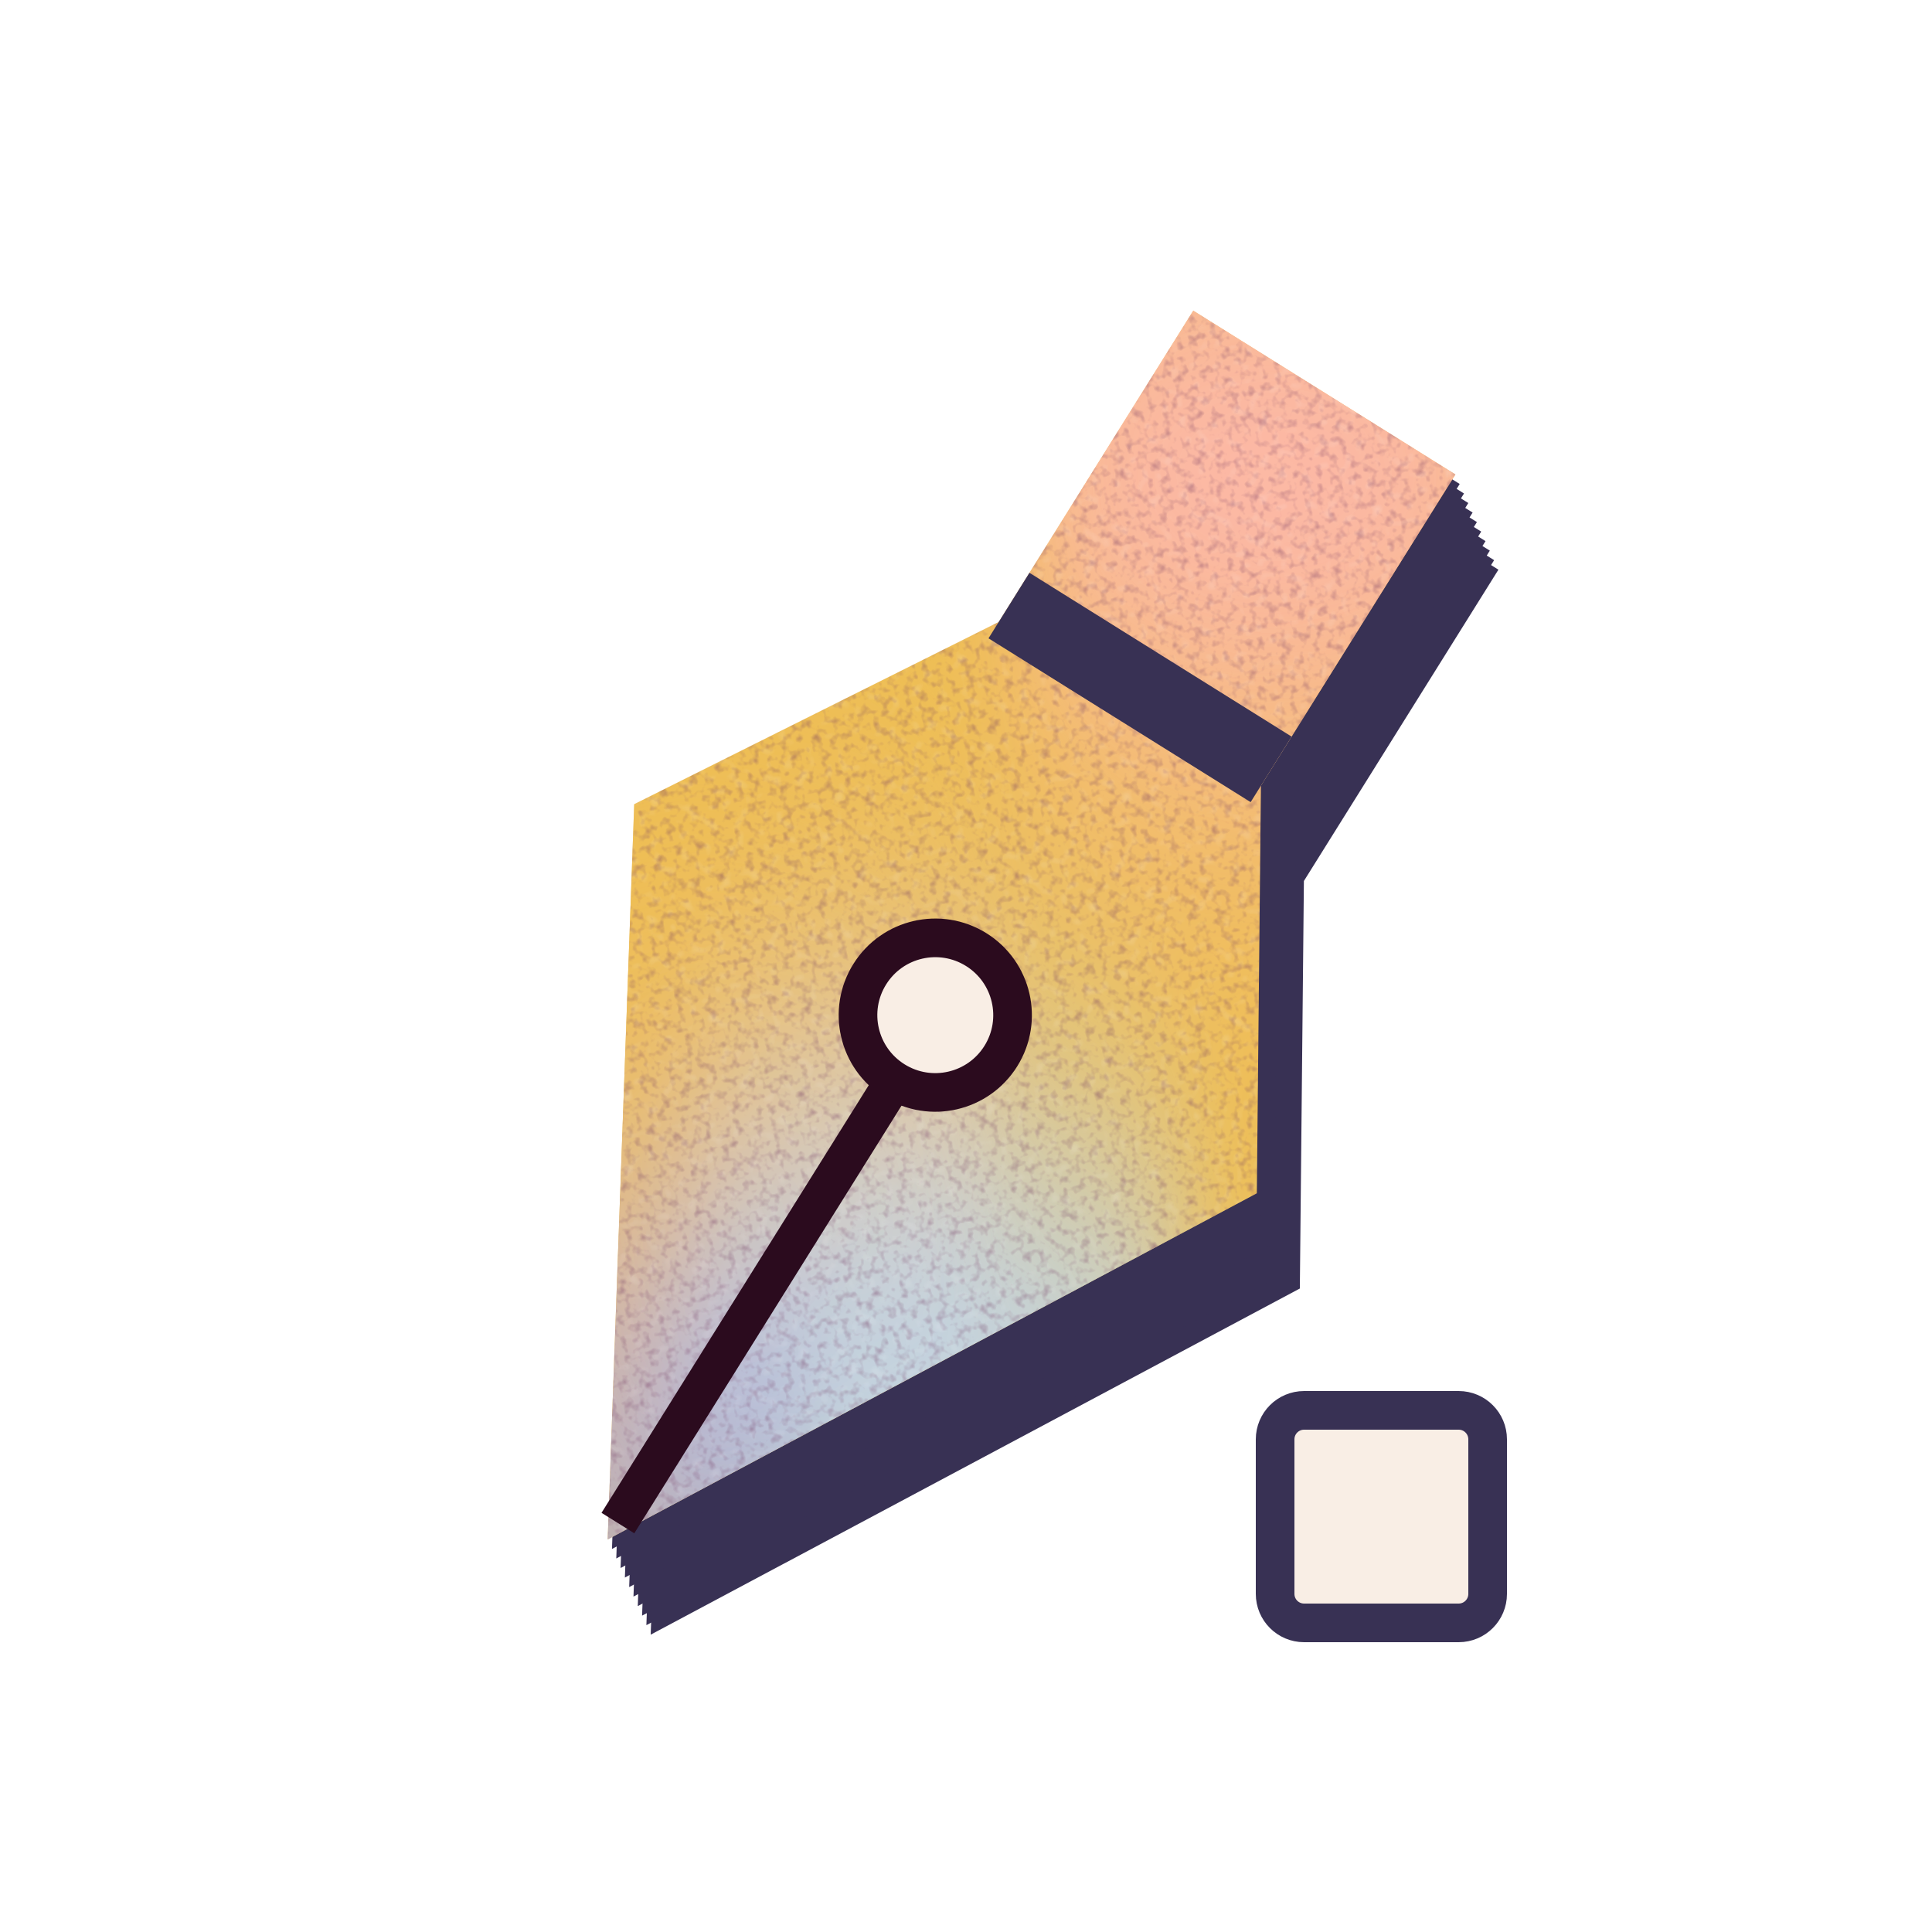
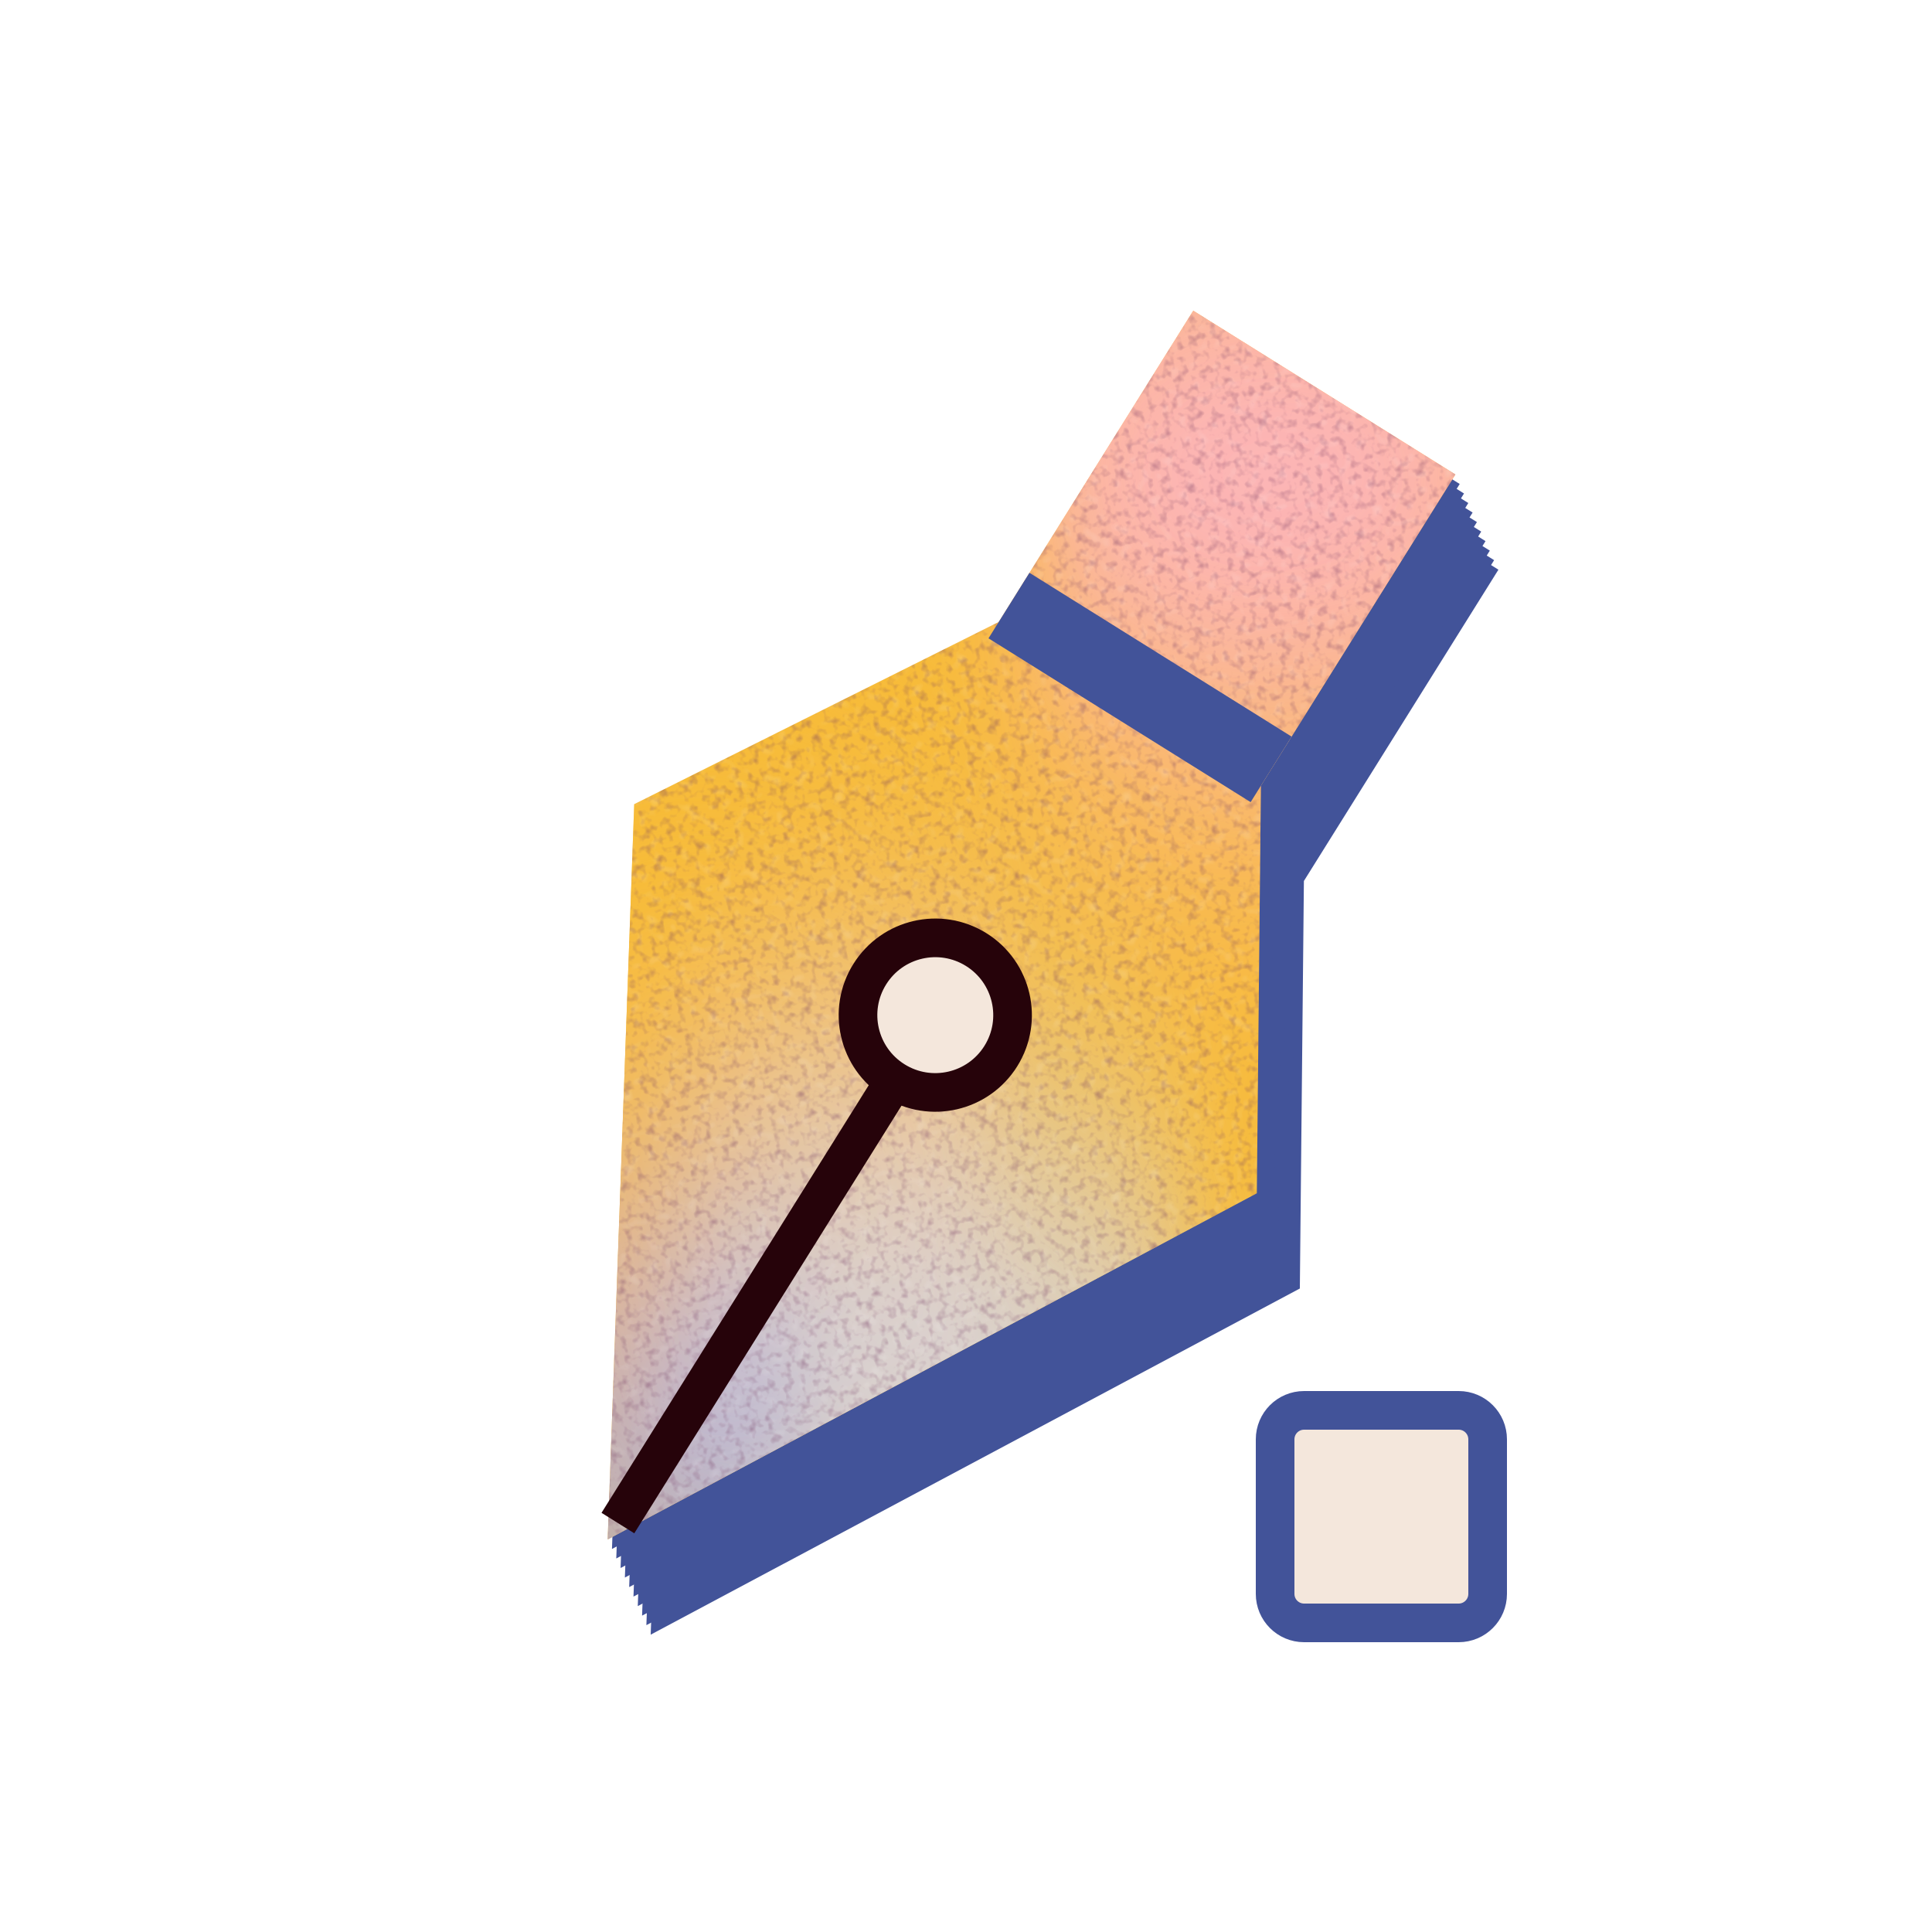
<svg xmlns="http://www.w3.org/2000/svg" viewBox="0 0 200 200" role="img" aria-label="Pen tool">
  <defs>
    <filter id="caneta-blur" x="-50%" y="-50%" width="200%" height="200%">
      <feGaussianBlur stdDeviation="13" />
    </filter>
    <filter id="caneta-blur2" x="-50%" y="-50%" width="200%" height="200%">
      <feGaussianBlur stdDeviation="6" />
    </filter>
    <filter id="caneta-grao" x="0" y="0" width="100%" height="100%">
      <feTurbulence type="fractalNoise" baseFrequency="1.15" numOctaves="2" seed="7" result="n" />
      <feColorMatrix in="n" type="matrix" values="0 0 0 0 0.17  0 0 0 0 0.04  0 0 0 0 0.12  1.6 0 0 0 -0.78" />
    </filter>
    <filter id="caneta-luz" x="0" y="0" width="100%" height="100%">
      <feTurbulence type="fractalNoise" baseFrequency="0.95" numOctaves="1" seed="11" result="n" />
      <feColorMatrix in="n" type="matrix" values="0 0 0 0 1  0 0 0 0 1  0 0 0 0 1  0 1.5 0 0 -0.85" />
    </filter>
  </defs>
  <g transform="rotate(32 100 100)">
-     <g transform="translate(9.00 6.00)" fill="#383154">
+     <g transform="translate(9.00 6.00)" fill="#425399">
      <path d="M84 30h32v38l22 36-38 66-38-66 22-36z" />
    </g>
-     <g transform="translate(8.10 5.40)" fill="#383154">
+     <g transform="translate(8.10 5.40)" fill="#425399">
      <path d="M84 30h32v38l22 36-38 66-38-66 22-36z" />
    </g>
-     <g transform="translate(7.20 4.80)" fill="#383154">
+     <g transform="translate(7.20 4.80)" fill="#425399">
      <path d="M84 30h32v38l22 36-38 66-38-66 22-36z" />
    </g>
-     <g transform="translate(6.30 4.20)" fill="#383154">
+     <g transform="translate(6.30 4.20)" fill="#425399">
      <path d="M84 30h32v38l22 36-38 66-38-66 22-36z" />
    </g>
-     <g transform="translate(5.40 3.60)" fill="#383154">
+     <g transform="translate(5.40 3.60)" fill="#425399">
      <path d="M84 30h32v38l22 36-38 66-38-66 22-36z" />
    </g>
-     <g transform="translate(4.50 3.00)" fill="#383154">
+     <g transform="translate(4.50 3.00)" fill="#425399">
      <path d="M84 30h32v38l22 36-38 66-38-66 22-36z" />
    </g>
-     <g transform="translate(3.60 2.40)" fill="#383154">
+     <g transform="translate(3.60 2.40)" fill="#425399">
      <path d="M84 30h32v38l22 36-38 66-38-66 22-36z" />
    </g>
-     <g transform="translate(2.70 1.80)" fill="#383154">
+     <g transform="translate(2.70 1.80)" fill="#425399">
      <path d="M84 30h32v38l22 36-38 66-38-66 22-36z" />
    </g>
-     <g transform="translate(1.80 1.20)" fill="#383154">
+     <g transform="translate(1.80 1.20)" fill="#425399">
      <path d="M84 30h32v38l22 36-38 66-38-66 22-36z" />
    </g>
-     <g transform="translate(0.90 0.60)" fill="#383154">
+     <g transform="translate(0.90 0.60)" fill="#425399">
      <path d="M84 30h32v38l22 36-38 66-38-66 22-36z" />
    </g>
    <clipPath id="caneta-a">
      <path d="M84 30h32v38l22 36-38 66-38-66 22-36z" />
    </clipPath>
    <g clip-path="url(#caneta-a)">
-       <rect x="0" y="0" width="200" height="200" fill="#EEBE55" />
+       <rect x="0" y="0" width="200" height="200" fill="#F7BB39" />
      <g filter="url(#caneta-blur)">
-         <circle cx="100" cy="40" r="28" fill="#FFB7B7" opacity="0.9" />
-         <circle cx="80" cy="120" r="30" fill="#EEBE55" opacity="0.9" />
-         <circle cx="120" cy="140" r="30" fill="#B7D8FF" opacity="0.85" />
-         <circle cx="100" cy="165" r="20" fill="#9DA7EA" opacity="0.8" />
+         <circle cx="100" cy="40" r="28" fill="#FEB3D2" opacity="0.9" />
+         <circle cx="80" cy="120" r="30" fill="#F7BB39" opacity="0.9" />
+         <circle cx="120" cy="140" r="30" fill="#D1D7F2" opacity="0.85" />
+         <circle cx="100" cy="165" r="20" fill="#9BA8EF" opacity="0.8" />
      </g>
      <rect x="0" y="0" width="200" height="200" filter="url(#caneta-grao)" opacity=".55" />
      <rect x="0" y="0" width="200" height="200" filter="url(#caneta-luz)" opacity=".35" />
    </g>
-     <rect x="84" y="62" width="32" height="8" fill="#383154" />
-     <path d="M100 104v64" stroke="#2B0B1E" stroke-width="4" />
-     <circle cx="100" cy="106" r="8" fill="#F9EEE5" stroke="#2B0B1E" stroke-width="4" />
+     <rect x="84" y="62" width="32" height="8" fill="#425399" />
+     <path d="M100 104v64" stroke="#26030A" stroke-width="4" />
+     <circle cx="100" cy="106" r="8" fill="#F4E7DC" stroke="#26030A" stroke-width="4" />
  </g>
-   <rect x="132" y="146" width="22" height="22" rx="3" fill="#F9EEE5" stroke="#383154" stroke-width="4" />
+   <rect x="132" y="146" width="22" height="22" rx="3" fill="#F4E7DC" stroke="#425399" stroke-width="4" />
</svg>
